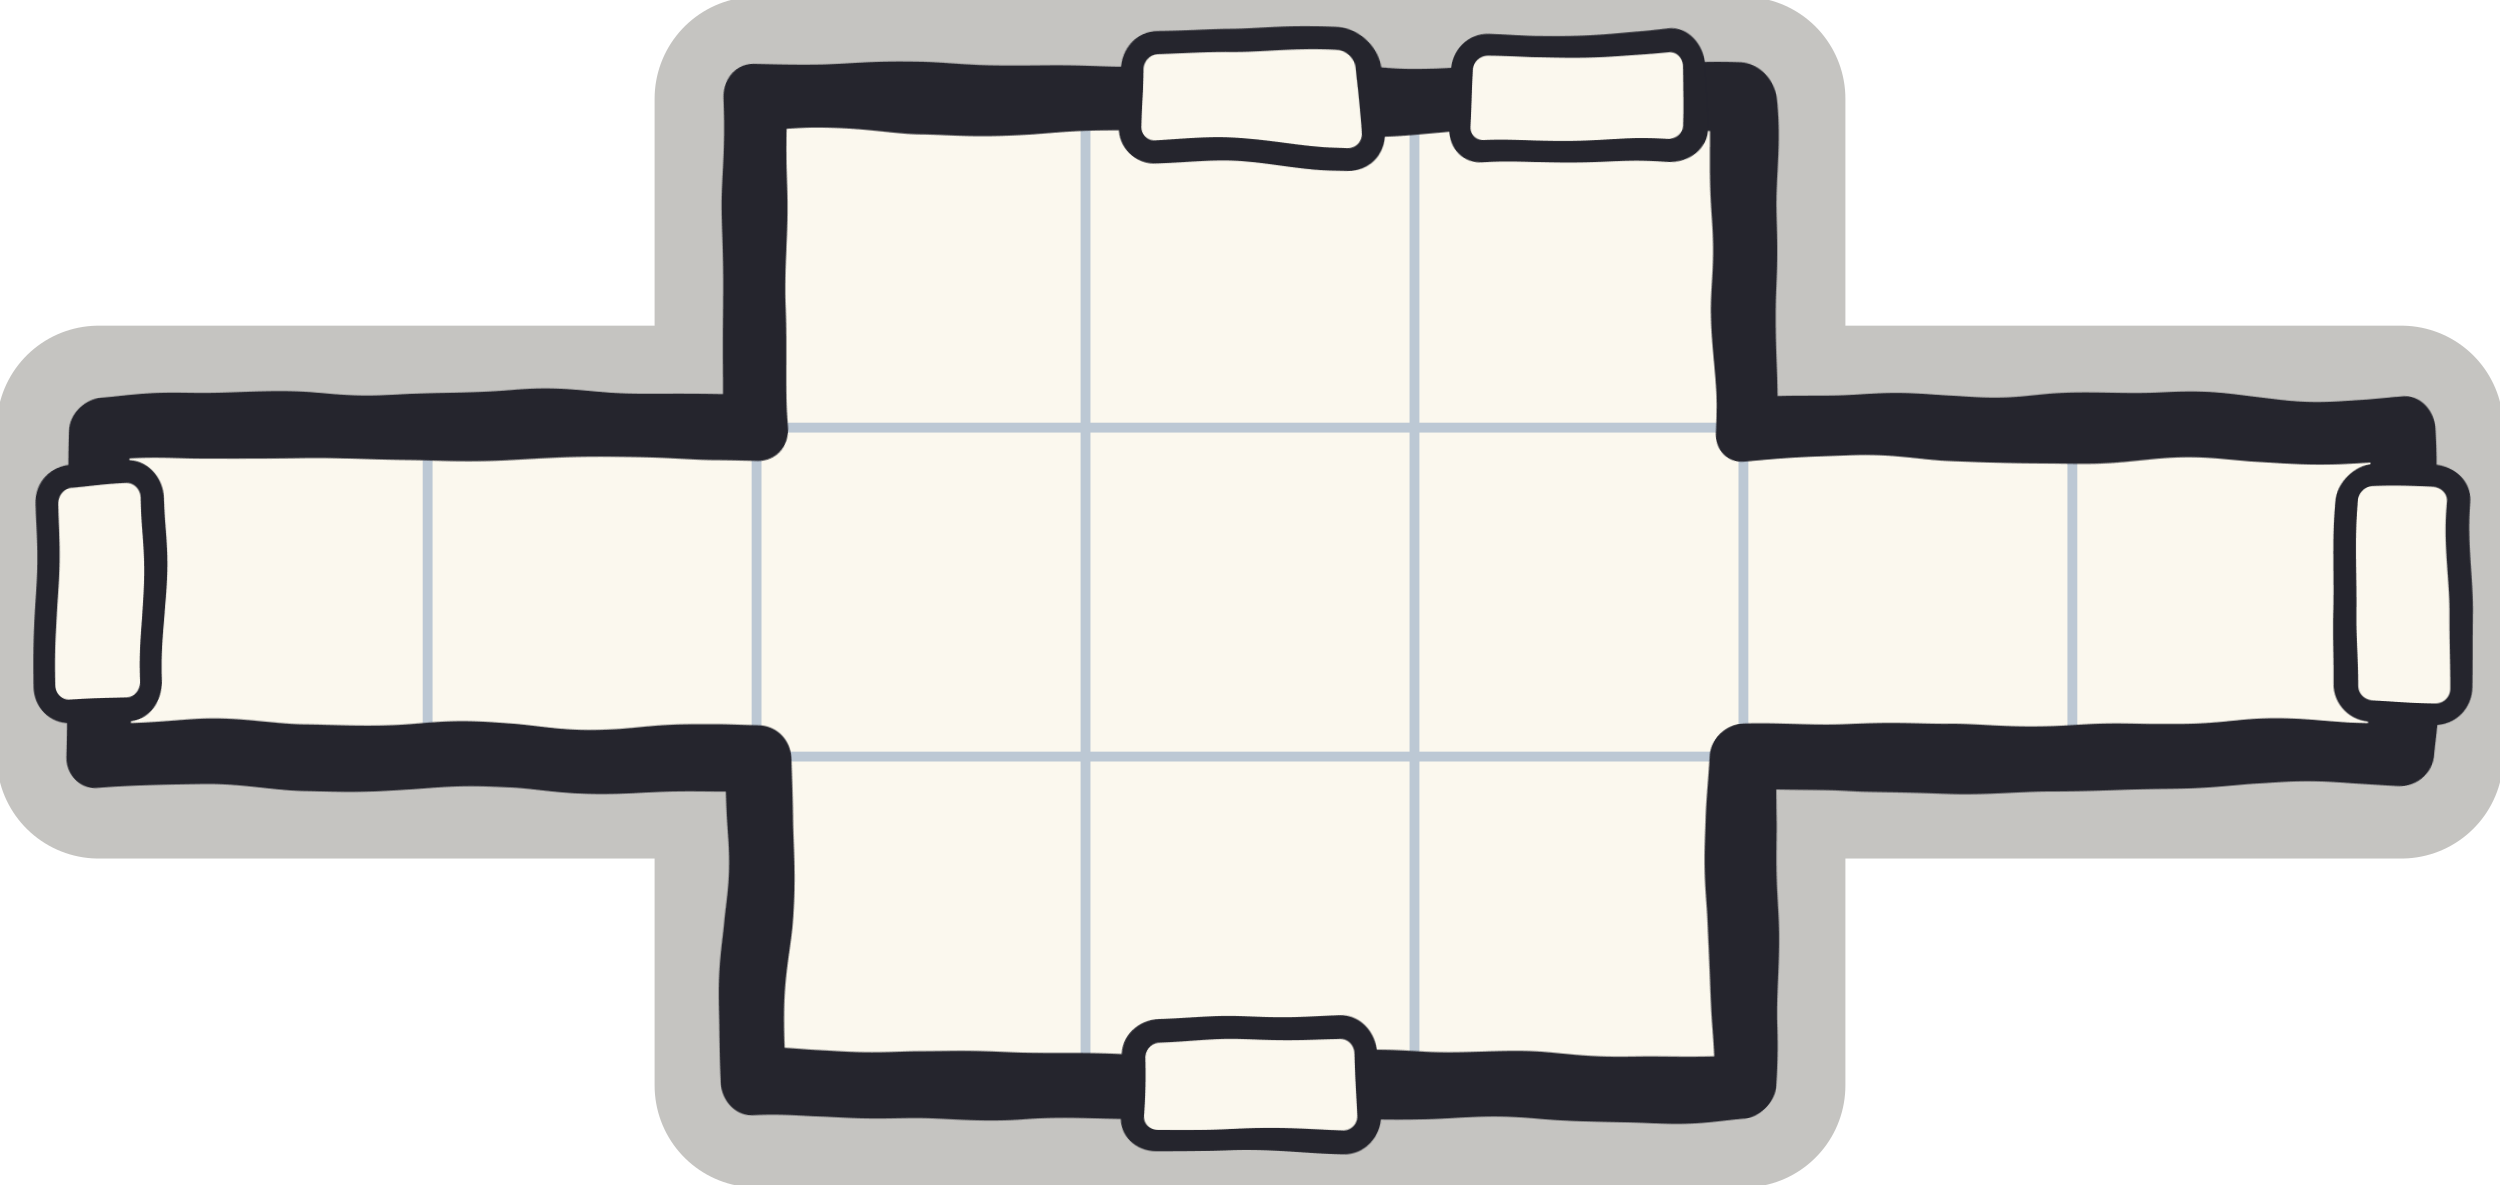
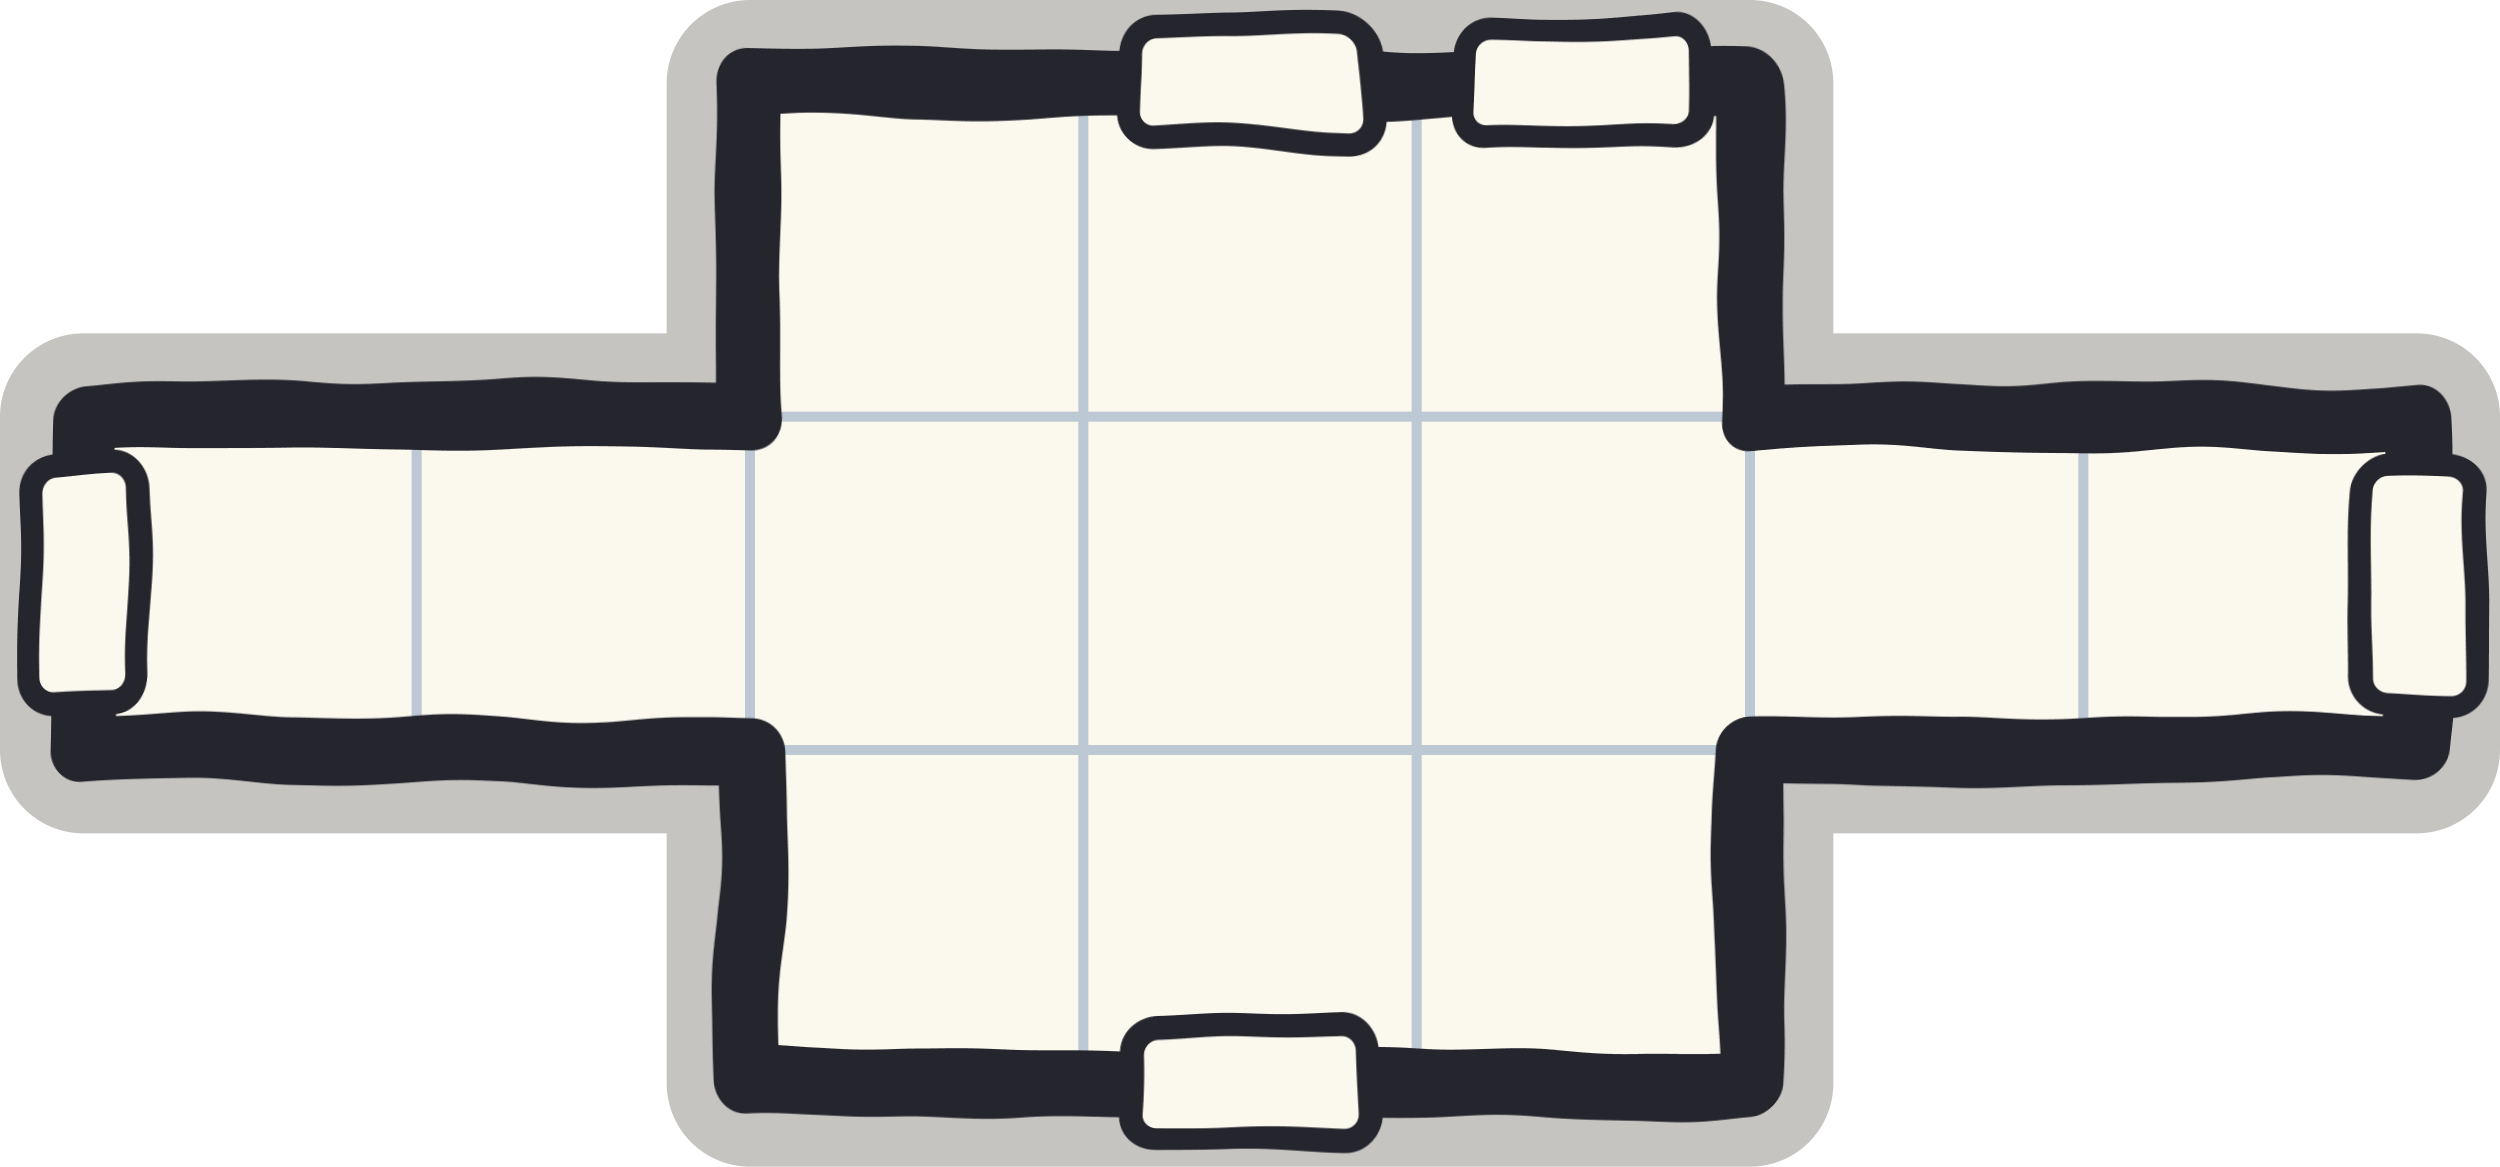
- <svg xmlns="http://www.w3.org/2000/svg" width="972.8" height="460.8" viewBox="-0.3 -0.3 7.6 3.6">
+ <svg xmlns="http://www.w3.org/2000/svg" width="960" height="448" viewBox="-0.25 -0.25 7.5 3.5">
  <defs>
    <filter id="m" x="-5%" y="-5%" width="110%" height="110%">
      <feTurbulence type="fractalNoise" baseFrequency="1.6" numOctaves="2" seed="34" result="n" />
      <feDisplacementMap in="SourceGraphic" in2="n" scale="0.07" />
    </filter>
  </defs>
-   <path d="M0 1L1 1 M0 2L1 2 M0 1L0 2 M4 0L5 0 M5 0L5 1 M6 1L7 1 M6 2L7 2 M7 1L7 2 M1 1L2 1 M1 2L2 2 M2 0L3 0 M2 0L2 1 M5 1L6 1 M5 2L6 2 M4 3L5 3 M5 2L5 3 M3 0L4 0 M2 3L3 3 M2 2L2 3 M3 3L4 3" fill="none" stroke="#8d8a84" stroke-opacity=".5" stroke-width=".62" stroke-linecap="round" stroke-linejoin="round" />
+   <path d="M0 1L1 1 M0 2L1 2 M0 1L0 2 M4 0L5 0 M5 0L5 1 M6 1L7 1 M6 2L7 2 M7 1L7 2 M1 1L2 1 M1 2L2 2 M2 0L3 0 M2 0L2 1 M5 1L6 1 M5 2L6 2 M4 3L5 3 M5 2L5 3 M3 0L4 0 M2 3L3 3 M2 2L2 3 M3 3L4 3" fill="none" stroke="#8d8a84" stroke-opacity=".5" stroke-width=".5" stroke-linecap="round" stroke-linejoin="round" />
  <path d="M0 1h1v1h-1zM1 1h1v1h-1zM2 0h1v1h-1zM2 1h1v1h-1zM2 2h1v1h-1zM3 0h1v1h-1zM3 1h1v1h-1zM3 2h1v1h-1zM4 0h1v1h-1zM4 1h1v1h-1zM4 2h1v1h-1zM5 1h1v1h-1zM6 1h1v1h-1z" fill="#fbf8ee" />
  <path d="M1 1v1 M2 1v1 M3 0v1 M2 1h1 M3 1v1 M2 2h1 M3 2v1 M4 0v1 M3 1h1 M4 1v1 M3 2h1 M4 2v1 M4 1h1 M5 1v1 M4 2h1 M6 1v1" fill="none" stroke="#6f8fb5" stroke-opacity=".45" stroke-width=".03" />
  <g filter="url(#m)">
    <path d="M0 1L1 1 M0 2L1 2 M0 1L0 2 M4 0L5 0 M5 0L5 1 M6 1L7 1 M6 2L7 2 M7 1L7 2 M1 1L2 1 M1 2L2 2 M2 0L3 0 M2 0L2 1 M5 1L6 1 M5 2L6 2 M4 3L5 3 M5 2L5 3 M3 0L4 0 M2 3L3 3 M2 2L2 3 M3 3L4 3" fill="none" stroke="#25252d" stroke-width=".2" stroke-linecap="round" stroke-linejoin="round" />
    <g fill="#fbf8ee" stroke="#25252d" stroke-width=".07">
      <rect x="3.14" y="-0.17" width="0.72" height="0.34" rx="0.08" />
      <rect x="4.14" y="-0.17" width="0.72" height="0.34" rx="0.08" />
      <rect x="3.14" y="2.83" width="0.72" height="0.34" rx="0.08" />
      <rect x="6.83" y="1.14" width="0.34" height="0.72" rx="0.08" />
      <rect x="-0.17" y="1.14" width="0.34" height="0.72" rx="0.08" />
    </g>
  </g>
</svg>
